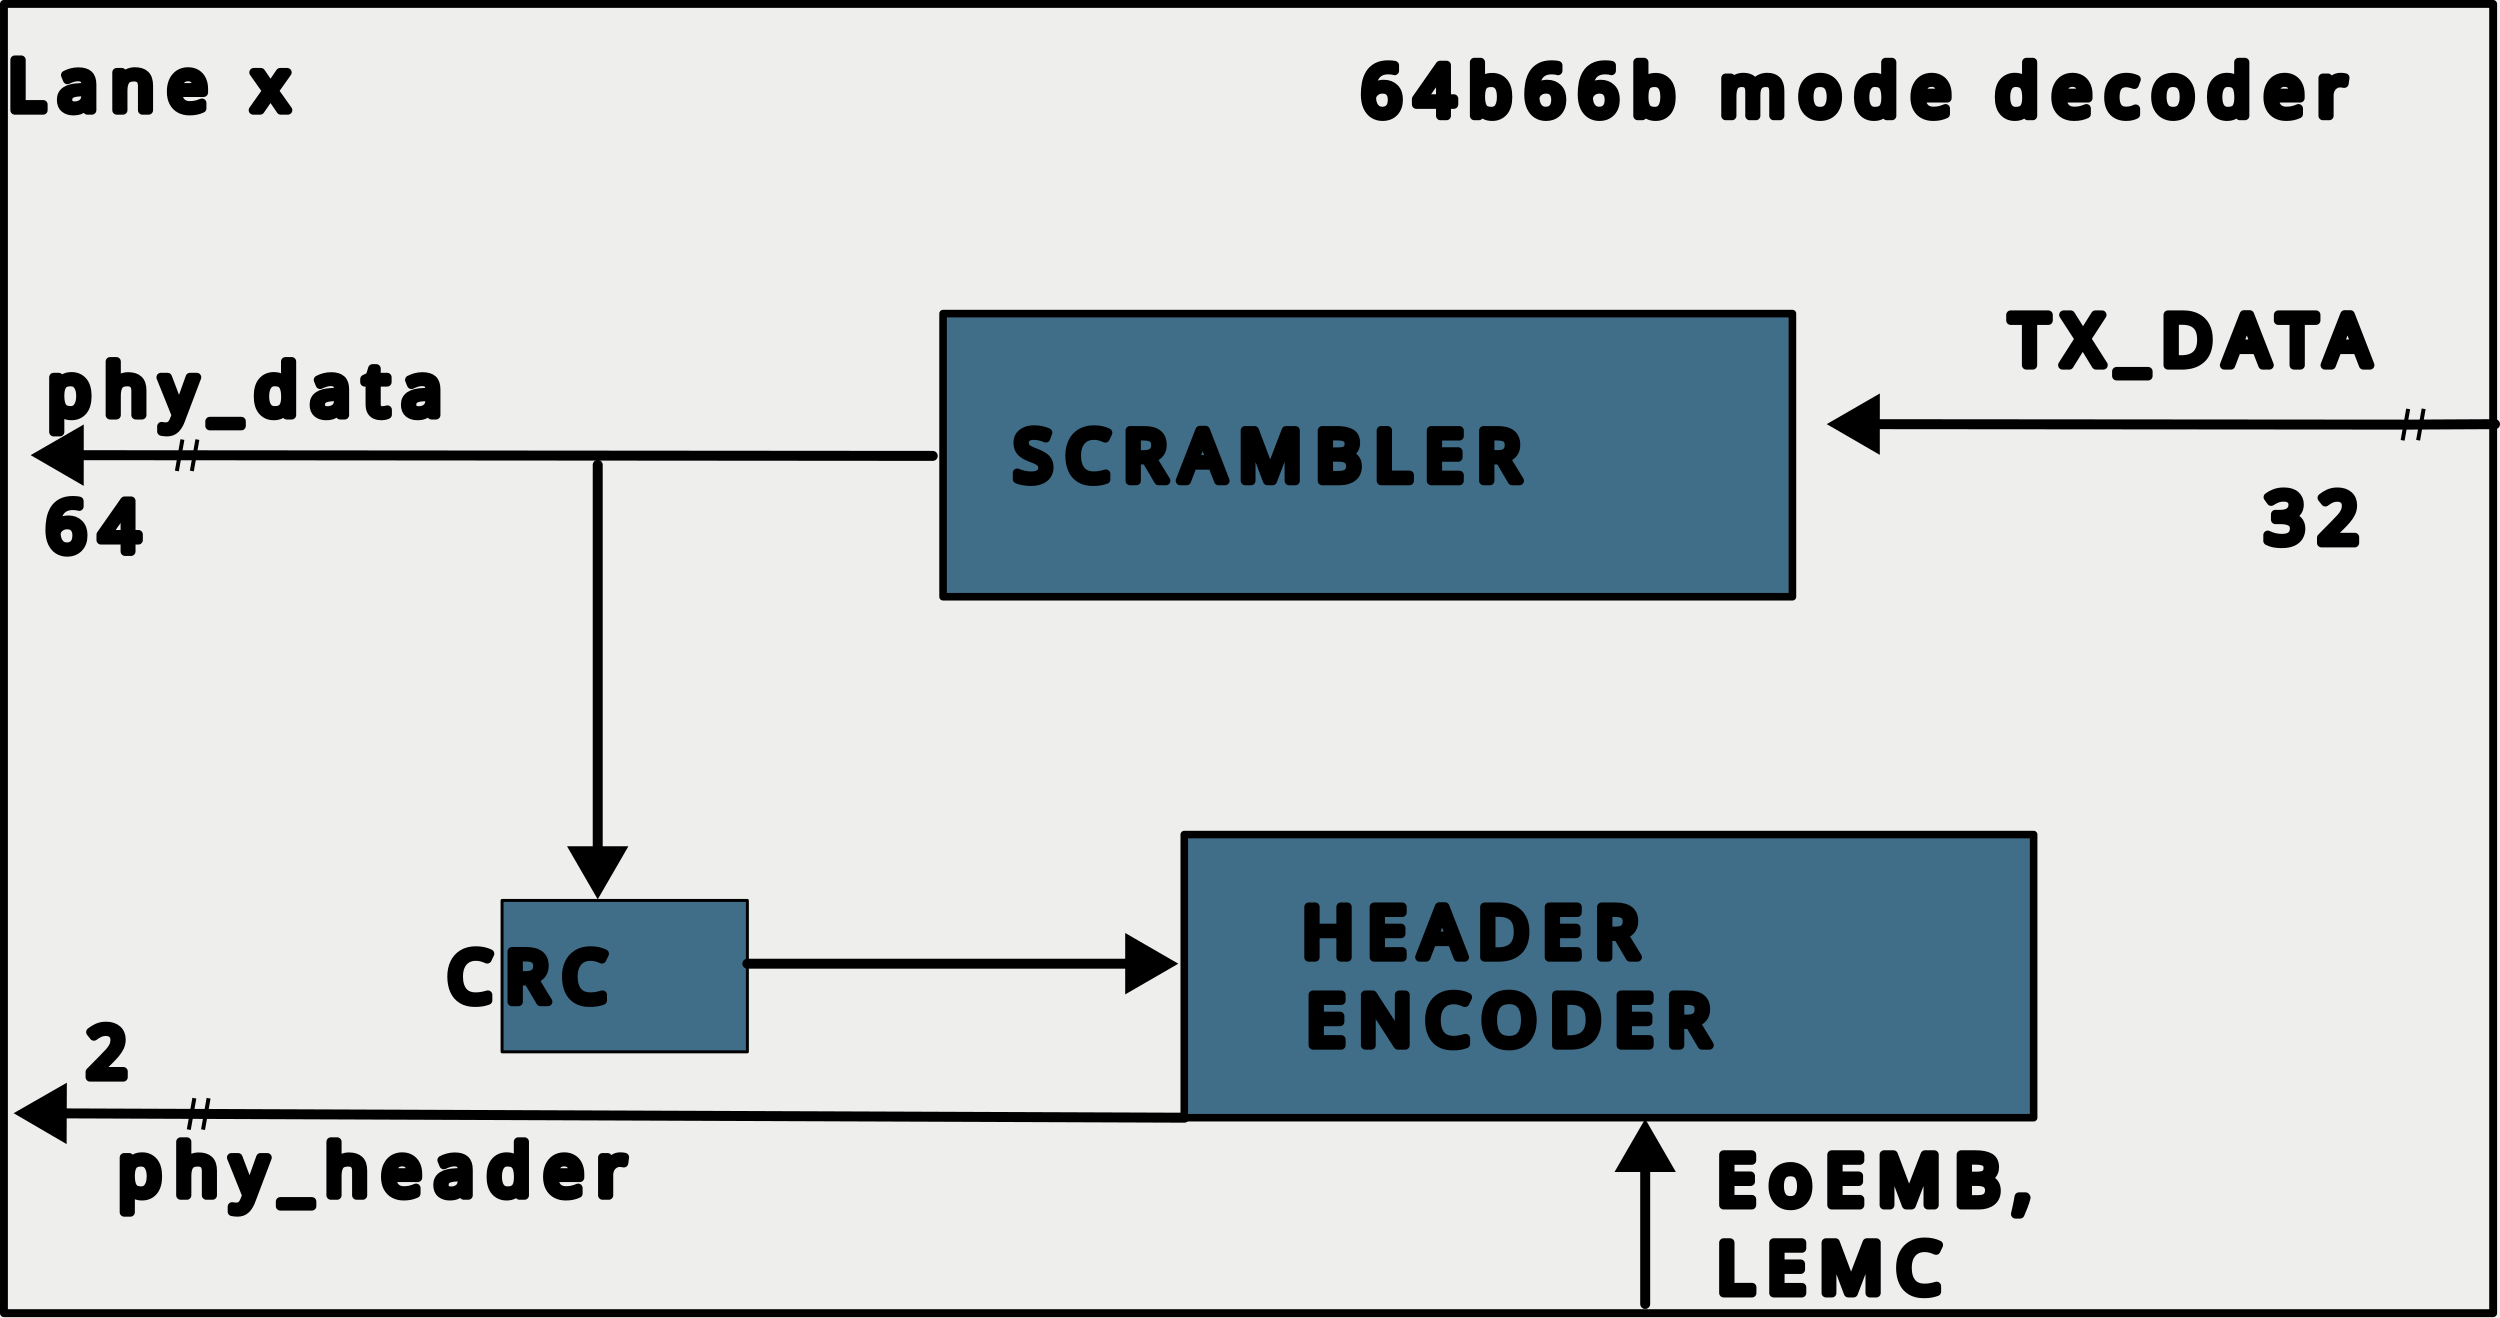
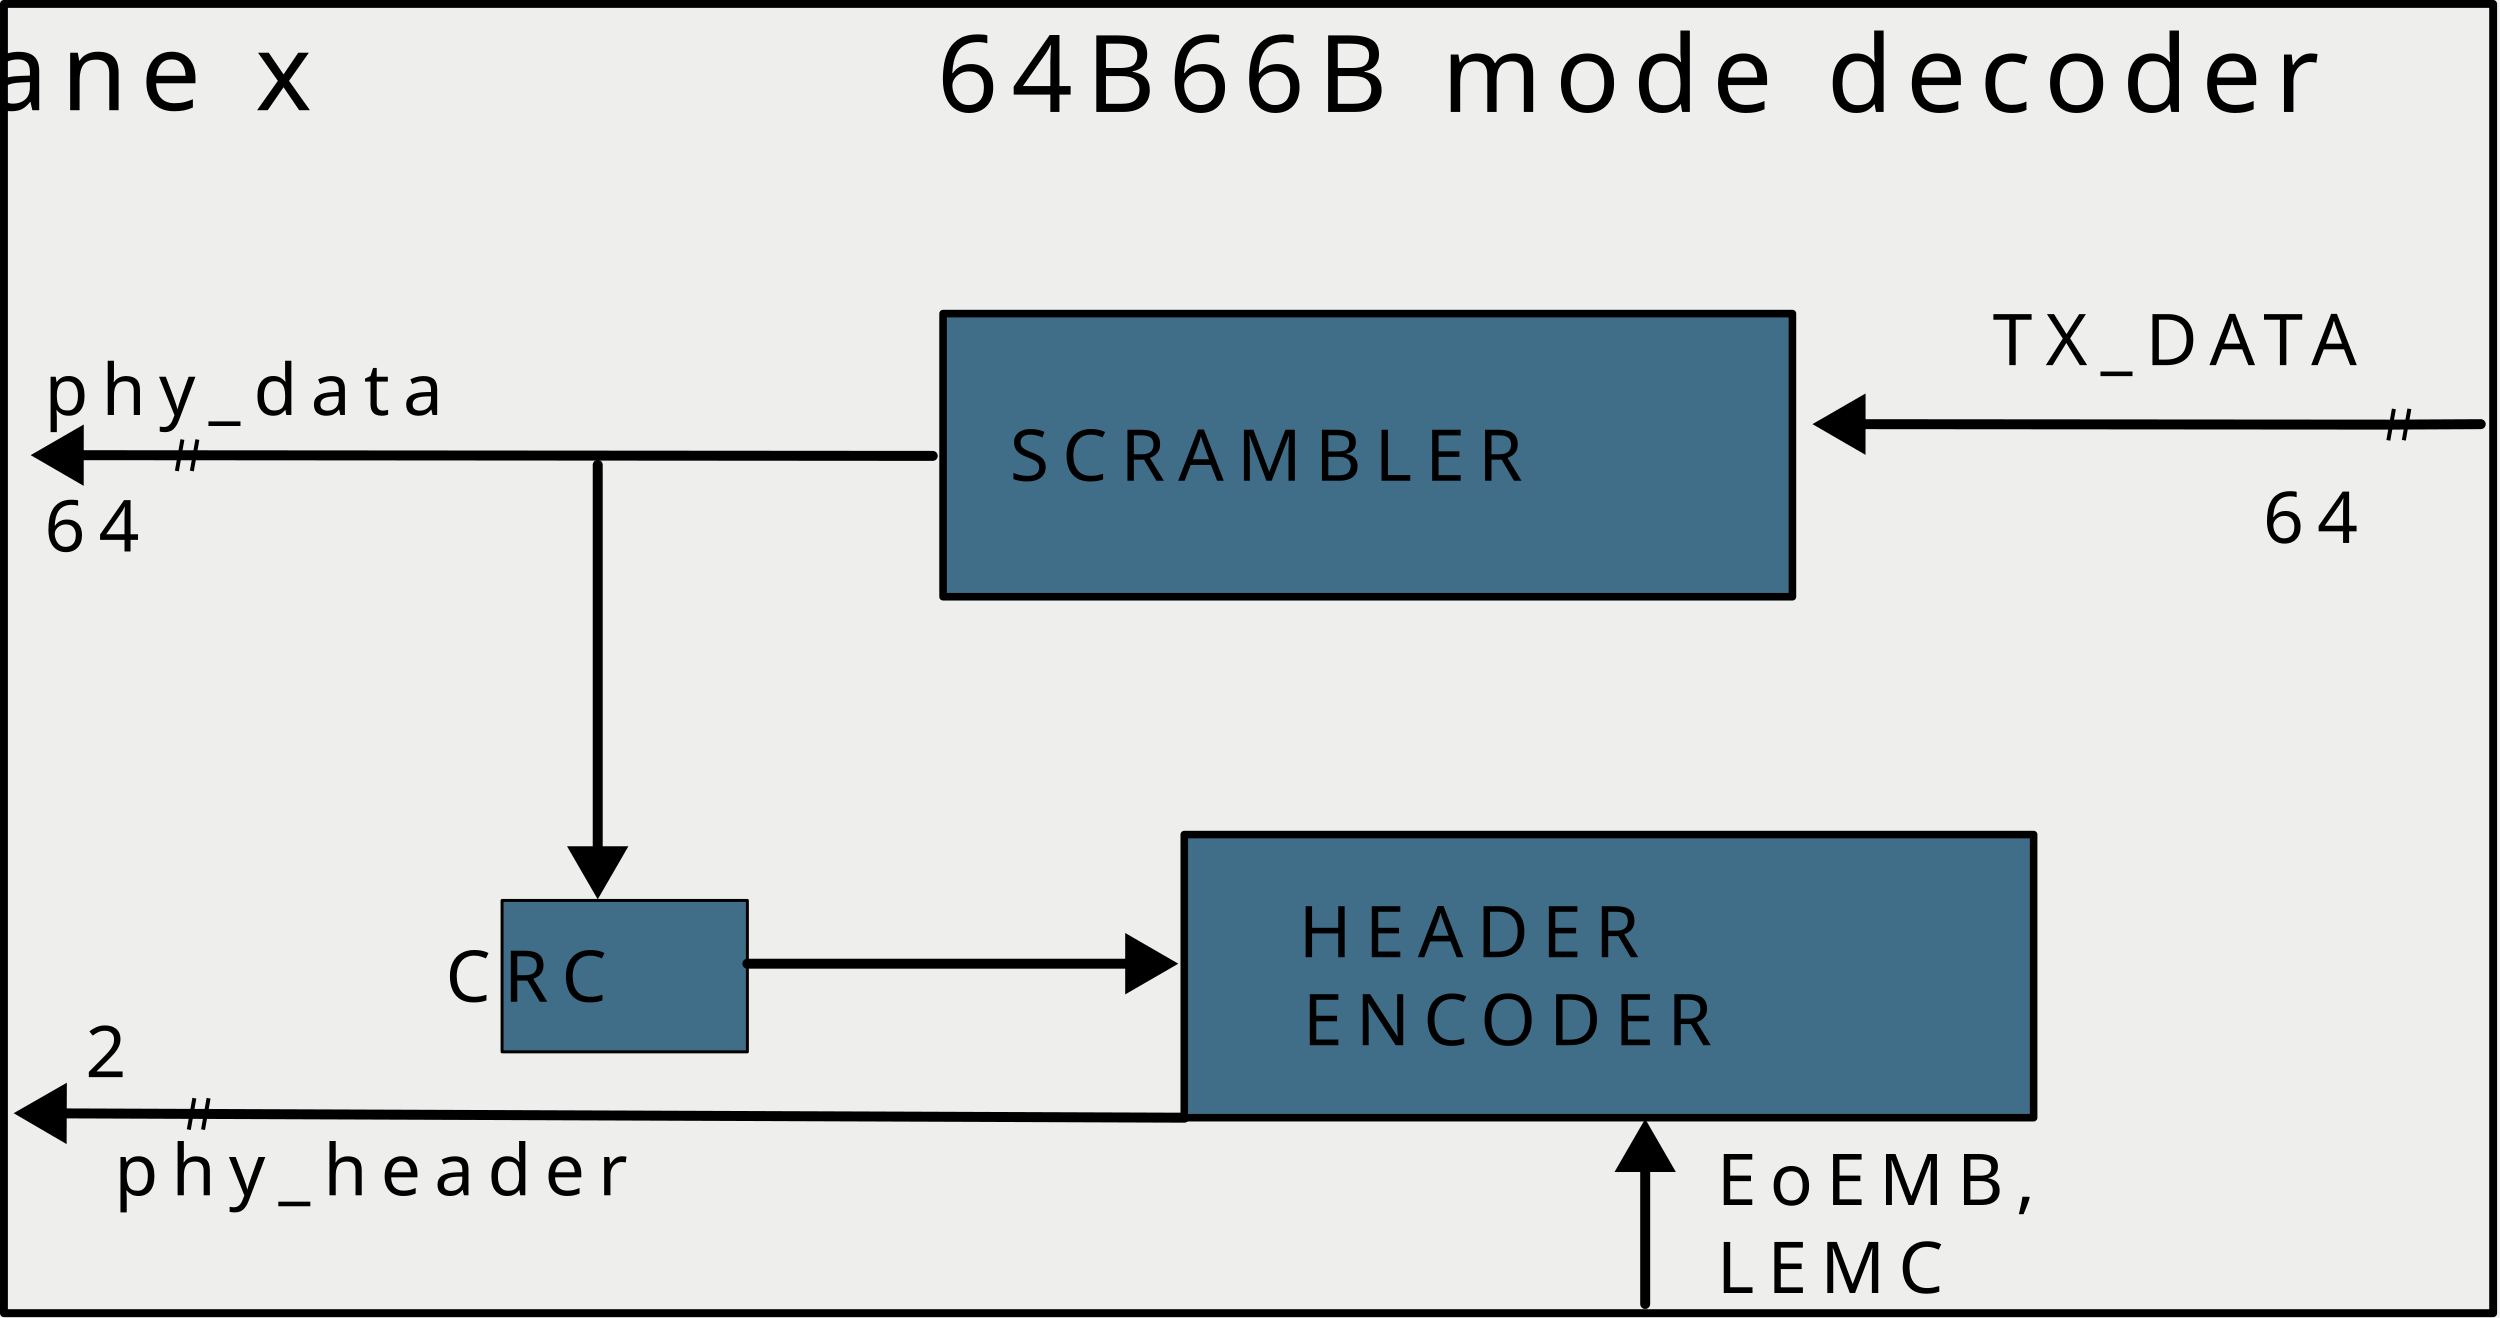
<svg xmlns="http://www.w3.org/2000/svg" width="185.208mm" height="97.576mm" viewBox="0 0 700 368.793" version="1.1" id="svg1">
  <defs id="defs1">
    <marker style="overflow:visible" id="Stop" refX="0" refY="0" orient="10" markerWidth="0.4" markerHeight="0.4" viewBox="0 0 1 1" preserveAspectRatio="xMidYMid">
      <path style="fill:none;stroke:context-stroke;stroke-width:1" d="M 0,4 V -4" id="path23" />
    </marker>
    <marker style="overflow:visible" id="Triangle" refX="0" refY="0" orient="auto-start-reverse" markerWidth="1" markerHeight="1" viewBox="0 0 1 1" preserveAspectRatio="xMidYMid">
      <path transform="scale(0.5)" style="fill:context-stroke;fill-rule:evenodd;stroke:context-stroke;stroke-width:1pt" d="M 5.77,0 -2.88,5 V -5 Z" id="path135" />
    </marker>
    <marker style="overflow:visible" id="Triangle-4" refX="0" refY="0" orient="auto-start-reverse" markerWidth="1" markerHeight="1" viewBox="0 0 1 1" preserveAspectRatio="xMidYMid">
      <path transform="scale(0.5)" style="fill:context-stroke;fill-rule:evenodd;stroke:context-stroke;stroke-width:1pt" d="M 5.77,0 -2.88,5 V -5 Z" id="path135-0" />
    </marker>
  </defs>
  <g id="layer1" transform="translate(56.37495,516.2903)">
    <rect style="fill:#eeeeec;fill-opacity:1;stroke:#000000;stroke-width:2.208;stroke-linejoin:round;stroke-dasharray:none" id="rect1" width="696.978" height="366.585" x="-55.271" y="-515.186" />
    <g id="g5">
-       <text xml:space="preserve" style="font-size:19.708px;font-family:sans-serif;-inkscape-font-specification:sans-serif;text-align:start;letter-spacing:3.695px;word-spacing:0px;text-anchor:start;fill:#000000;fill-opacity:1;stroke:#000000;stroke-width:2.514;stroke-linejoin:round" x="424.339" y="-178.89" id="text2-1-4-2-9-58-6-0-0">
-         <tspan x="424.339" y="-178.89" id="tspan3-9-1-6-9-8-74-8-4" style="font-size:19.708px;text-align:start;text-anchor:start;fill:#000000;stroke-width:2.514">EoEMB,</tspan>
-         <tspan x="424.339" y="-154.255" style="font-size:19.708px;text-align:start;text-anchor:start;fill:#000000;stroke-width:2.514" id="tspan2">LEMC</tspan>
+       <text xml:space="preserve" style="font-size:20px;font-family:sans-serif;-inkscape-font-specification:'sans-serif, ';text-align:start;letter-spacing:3.695px;word-spacing:0px;text-anchor:start;fill:#000000;fill-opacity:1;stroke:none;stroke-width:2.514;stroke-linejoin:round;font-weight:normal;font-style:normal;font-stretch:normal;font-variant:normal;font-variant-ligatures:normal;font-variant-caps:normal;font-variant-numeric:normal;font-variant-east-asian:normal" x="424.339" y="-178.89" id="text2-1-4-2-9-58-6-0-0">
+         <tspan x="424.339" y="-178.89" id="tspan3-9-1-6-9-8-74-8-4" style="font-size:20px;text-align:start;text-anchor:start;fill:#000000;stroke-width:2.514;stroke:none;-inkscape-font-specification:'sans-serif, ';font-family:sans-serif;font-weight:normal;font-style:normal;font-stretch:normal;font-variant:normal;font-variant-ligatures:normal;font-variant-caps:normal;font-variant-numeric:normal;font-variant-east-asian:normal">EoEMB,</tspan>
+         <tspan x="424.339" y="-154.255" style="font-size:20px;text-align:start;text-anchor:start;fill:#000000;stroke-width:2.514;stroke:none;-inkscape-font-specification:'sans-serif, ';font-family:sans-serif;font-weight:normal;font-style:normal;font-stretch:normal;font-variant:normal;font-variant-ligatures:normal;font-variant-caps:normal;font-variant-numeric:normal;font-variant-east-asian:normal" id="tspan2">LEMC</tspan>
      </text>
-       <text xml:space="preserve" style="font-size:19.708px;font-family:sans-serif;-inkscape-font-specification:sans-serif;text-align:center;letter-spacing:3.695px;word-spacing:0px;text-anchor:middle;fill:#000000;fill-opacity:1;stroke:#000000;stroke-width:2.514;stroke-linejoin:round" x="489.849" y="-483.883" id="text2-1-4-2-9-58-6-0-0-7">
-         <tspan x="491.697" y="-483.883" id="tspan3-9-1-6-9-8-74-8-4-9" style="font-size:19.708px;fill:#000000;stroke-width:2.514">64b66b mode decoder</tspan>
+       <text xml:space="preserve" style="font-style:normal;font-variant:normal;font-weight:normal;font-stretch:normal;font-size:20px;font-family:sans-serif;-inkscape-font-specification:'sans-serif, ';font-variant-ligatures:normal;font-variant-caps:normal;font-variant-numeric:normal;font-variant-east-asian:normal;text-align:center;letter-spacing:3.695px;word-spacing:0px;text-anchor:middle;fill:#000000;fill-opacity:1;stroke:none;stroke-width:2.514;stroke-linejoin:round" x="426.918" y="-484.948" id="text2-1-4-2-9-58-6-0-0-7">
+         <tspan x="428.766" y="-484.948" id="tspan3-9-1-6-9-8-74-8-4-9" style="font-style:normal;font-variant:normal;font-weight:normal;font-stretch:normal;font-size:30px;font-family:Sans;-inkscape-font-specification:'Sans, Normal';font-variant-ligatures:normal;font-variant-caps:normal;font-variant-numeric:normal;font-variant-east-asian:normal;fill:#000000;stroke:none;stroke-width:2.514">64B66B mode decoder</tspan>
      </text>
      <rect style="fill:#406e89;fill-opacity:1;stroke:#000000;stroke-width:2.119;stroke-linejoin:round" id="rect2-2-7" width="237.822" height="79.276" x="207.684" y="-428.48" />
-       <text xml:space="preserve" style="font-size:19.708px;font-family:sans-serif;-inkscape-font-specification:sans-serif;text-align:center;letter-spacing:3.695px;word-spacing:0px;text-anchor:middle;fill:#000000;fill-opacity:1;stroke:#000000;stroke-width:2.514;stroke-linejoin:round" x="325.595" y="-381.677" id="text2-1-9">
-         <tspan x="327.442" y="-381.677" id="tspan3-9-0" style="font-size:19.708px;fill:#000000;stroke-width:2.514">SCRAMBLER</tspan>
+       <text xml:space="preserve" style="font-size:20px;font-family:sans-serif;-inkscape-font-specification:'sans-serif, ';text-align:center;letter-spacing:3.695px;word-spacing:0px;text-anchor:middle;fill:#000000;fill-opacity:1;stroke:none;stroke-width:2.514;stroke-linejoin:round;font-weight:normal;font-style:normal;font-stretch:normal;font-variant:normal;font-variant-ligatures:normal;font-variant-caps:normal;font-variant-numeric:normal;font-variant-east-asian:normal" x="325.595" y="-381.677" id="text2-1-9">
+         <tspan x="327.442" y="-381.677" id="tspan3-9-0" style="font-size:20px;fill:#000000;stroke-width:2.514;stroke:none;-inkscape-font-specification:'sans-serif, ';font-family:sans-serif;font-weight:normal;font-style:normal;font-stretch:normal;font-variant:normal;font-variant-ligatures:normal;font-variant-caps:normal;font-variant-numeric:normal;font-variant-east-asian:normal">SCRAMBLER</tspan>
      </text>
      <rect style="fill:#406e89;fill-opacity:1;stroke:#000000;stroke-width:2.119;stroke-linejoin:round" id="rect2-2-7-0" width="237.822" height="79.276" x="275.221" y="-282.609" />
      <rect style="fill:#406e89;fill-opacity:1;stroke:#000000;stroke-width:0.833;stroke-linejoin:round" id="rect2-2-7-0-5" width="68.686" height="42.386" x="84.204" y="-264.164" />
-       <text xml:space="preserve" style="font-size:19.708px;font-family:sans-serif;-inkscape-font-specification:sans-serif;text-align:center;letter-spacing:3.695px;word-spacing:0px;text-anchor:middle;fill:#000000;fill-opacity:1;stroke:#000000;stroke-width:2.514;stroke-linejoin:round" x="393.132" y="-248.273" id="text2-1-9-01">
-         <tspan x="393.132" y="-248.273" id="tspan3-9-0-0" style="font-size:19.708px;fill:#000000;stroke-width:2.514">HEADER</tspan>
-         <tspan x="394.979" y="-223.638" style="font-size:19.708px;fill:#000000;stroke-width:2.514" id="tspan1">ENCODER</tspan>
+       <text xml:space="preserve" style="font-size:20px;font-family:sans-serif;-inkscape-font-specification:'sans-serif, ';text-align:center;letter-spacing:3.695px;word-spacing:0px;text-anchor:middle;fill:#000000;fill-opacity:1;stroke:none;stroke-width:2.514;stroke-linejoin:round;font-weight:normal;font-style:normal;font-stretch:normal;font-variant:normal;font-variant-ligatures:normal;font-variant-caps:normal;font-variant-numeric:normal;font-variant-east-asian:normal" x="393.132" y="-248.273" id="text2-1-9-01">
+         <tspan x="393.132" y="-248.273" id="tspan3-9-0-0" style="font-size:20px;fill:#000000;stroke-width:2.514;stroke:none;-inkscape-font-specification:'sans-serif, ';font-family:sans-serif;font-weight:normal;font-style:normal;font-stretch:normal;font-variant:normal;font-variant-ligatures:normal;font-variant-caps:normal;font-variant-numeric:normal;font-variant-east-asian:normal">HEADER</tspan>
+         <tspan x="394.979" y="-223.638" style="font-size:20px;fill:#000000;stroke-width:2.514;stroke:none;-inkscape-font-specification:'sans-serif, ';font-family:sans-serif;font-weight:normal;font-style:normal;font-stretch:normal;font-variant:normal;font-variant-ligatures:normal;font-variant-caps:normal;font-variant-numeric:normal;font-variant-east-asian:normal" id="tspan1">ENCODER</tspan>
      </text>
-       <text xml:space="preserve" style="font-size:19.708px;font-family:sans-serif;-inkscape-font-specification:sans-serif;text-align:center;letter-spacing:3.695px;word-spacing:0px;text-anchor:middle;fill:#000000;fill-opacity:1;stroke:#000000;stroke-width:2.514;stroke-linejoin:round" x="118.379" y="-235.807" id="text2-1-9-01-3">
-         <tspan x="120.226" y="-235.807" style="font-size:19.708px;fill:#000000;stroke-width:2.514" id="tspan1-5">CRC</tspan>
+       <text xml:space="preserve" style="font-size:20px;font-family:sans-serif;-inkscape-font-specification:'sans-serif, ';text-align:center;letter-spacing:3.695px;word-spacing:0px;text-anchor:middle;fill:#000000;fill-opacity:1;stroke:none;stroke-width:2.514;stroke-linejoin:round;font-weight:normal;font-style:normal;font-stretch:normal;font-variant:normal;font-variant-ligatures:normal;font-variant-caps:normal;font-variant-numeric:normal;font-variant-east-asian:normal" x="118.379" y="-235.807" id="text2-1-9-01-3">
+         <tspan x="120.226" y="-235.807" style="font-size:20px;fill:#000000;stroke-width:2.514;stroke:none;-inkscape-font-specification:'sans-serif, ';font-family:sans-serif;font-weight:normal;font-style:normal;font-stretch:normal;font-variant:normal;font-variant-ligatures:normal;font-variant-caps:normal;font-variant-numeric:normal;font-variant-east-asian:normal" id="tspan1-5">CRC</tspan>
      </text>
      <path style="fill:none;stroke:#000000;stroke-width:2.793;stroke-linecap:round;stroke-linejoin:round;stroke-dasharray:none;marker-mid:url(#Stop);marker-end:url(#Triangle)" d="m 204.792,-388.641 -206.676,-0.171 -4.19,-0.004 -31.808,-0.026" id="path15" />
-       <path style="fill:none;stroke:#000000;stroke-width:2.793;stroke-linecap:round;stroke-linejoin:round;stroke-dasharray:none;marker-mid:url(#Stop);marker-end:url(#Triangle)" d="m 642.228,-397.527 -20.755,0.109 -4.334,0.023 -152.116,-0.132" id="path22" />
-       <text xml:space="preserve" style="font-size:19.708px;font-family:sans-serif;-inkscape-font-specification:sans-serif;text-align:center;letter-spacing:3.695px;word-spacing:0px;text-anchor:middle;fill:#000000;fill-opacity:1;stroke:#000000;stroke-width:2.514;stroke-linejoin:round" x="12.398" y="-485.439" id="text2-1-4-2-9">
-         <tspan x="14.246" y="-485.439" id="tspan3-9-1-6-9" style="font-size:19.708px;fill:#000000;stroke-width:2.514">Lane x</tspan>
+       <path style="fill:none;stroke:#000000;stroke-width:2.793;stroke-linecap:round;stroke-linejoin:round;stroke-dasharray:none;marker-mid:url(#Stop);marker-end:url(#Triangle)" d="m 638.228,-397.527 -20.755,0.109 -4.334,0.023 -152.116,-0.132" id="path22" />
+       <text xml:space="preserve" style="font-size:30px;font-family:sans-serif;-inkscape-font-specification:'sans-serif, Normal';text-align:center;letter-spacing:3.695px;word-spacing:0px;text-anchor:middle;fill:#000000;fill-opacity:1;stroke:none;stroke-width:2.514;stroke-linejoin:round;font-weight:normal;font-style:normal;font-stretch:normal;font-variant:normal;font-variant-ligatures:normal;font-variant-caps:normal;font-variant-numeric:normal;font-variant-east-asian:normal" x="12.398" y="-485.439" id="text2-1-4-2-9">
+         <tspan x="14.246" y="-485.439" id="tspan3-9-1-6-9" style="font-size:30px;fill:#000000;stroke-width:2.514;stroke:none;-inkscape-font-specification:'sans-serif, Normal';font-family:sans-serif;font-weight:normal;font-style:normal;font-stretch:normal;font-variant:normal;font-variant-ligatures:normal;font-variant-caps:normal;font-variant-numeric:normal;font-variant-east-asian:normal">Lane x</tspan>
      </text>
-       <text xml:space="preserve" style="font-size:19.708px;font-family:sans-serif;-inkscape-font-specification:sans-serif;text-align:center;letter-spacing:3.695px;word-spacing:0px;text-anchor:middle;fill:#000000;fill-opacity:1;stroke:#000000;stroke-width:2.514;stroke-linejoin:round" x="583.994" y="-414.052" id="text2-1-4-2-9-58-6">
-         <tspan x="585.841" y="-414.052" id="tspan3-9-1-6-9-8-74" style="font-size:19.708px;fill:#000000;stroke-width:2.514">TX_DATA</tspan>
+       <text xml:space="preserve" style="font-style:normal;font-variant:normal;font-weight:normal;font-stretch:normal;font-size:20px;font-family:sans-serif;-inkscape-font-specification:'sans-serif, ';font-variant-ligatures:normal;font-variant-caps:normal;font-variant-numeric:normal;font-variant-east-asian:normal;text-align:center;letter-spacing:3.695px;word-spacing:0px;text-anchor:middle;fill:#000000;fill-opacity:1;stroke:none;stroke-width:2.514;stroke-linejoin:round" x="579.994" y="-414.052" id="text2-1-4-2-9-58-6">
+         <tspan x="581.841" y="-414.052" id="tspan3-9-1-6-9-8-74" style="font-style:normal;font-variant:normal;font-weight:normal;font-stretch:normal;font-size:20px;font-family:sans-serif;-inkscape-font-specification:'sans-serif, ';font-variant-ligatures:normal;font-variant-caps:normal;font-variant-numeric:normal;font-variant-east-asian:normal;fill:#000000;stroke:none;stroke-width:2.514">TX_DATA</tspan>
      </text>
-       <text xml:space="preserve" style="font-size:19.708px;font-family:sans-serif;-inkscape-font-specification:sans-serif;text-align:center;letter-spacing:3.695px;word-spacing:0px;text-anchor:middle;fill:#000000;fill-opacity:1;stroke:#000000;stroke-width:2.514;stroke-linejoin:round" x="39.307" y="-400.085" id="text2-1-4-2-9-58-6-0">
-         <tspan x="41.154" y="-400.085" id="tspan3-9-1-6-9-8-74-8" style="font-size:19.708px;fill:#000000;stroke-width:2.514">phy_data</tspan>
+       <text xml:space="preserve" style="font-size:20px;font-family:sans-serif;-inkscape-font-specification:'sans-serif, ';text-align:center;letter-spacing:3.695px;word-spacing:0px;text-anchor:middle;fill:#000000;fill-opacity:1;stroke:none;stroke-width:2.514;stroke-linejoin:round;font-weight:normal;font-style:normal;font-stretch:normal;font-variant:normal;font-variant-ligatures:normal;font-variant-caps:normal;font-variant-numeric:normal;font-variant-east-asian:normal" x="39.307" y="-400.085" id="text2-1-4-2-9-58-6-0">
+         <tspan x="41.154" y="-400.085" id="tspan3-9-1-6-9-8-74-8" style="font-size:20px;fill:#000000;stroke-width:2.514;stroke:none;-inkscape-font-specification:'sans-serif, ';font-family:sans-serif;font-weight:normal;font-style:normal;font-stretch:normal;font-variant:normal;font-variant-ligatures:normal;font-variant-caps:normal;font-variant-numeric:normal;font-variant-east-asian:normal">phy_data</tspan>
      </text>
-       <text xml:space="preserve" style="font-size:19.708px;font-family:sans-serif;-inkscape-font-specification:sans-serif;text-align:center;letter-spacing:3.695px;word-spacing:0px;text-anchor:middle;fill:#000000;fill-opacity:1;stroke:#000000;stroke-width:2.514;stroke-linejoin:round" x="74.939" y="-181.611" id="text2-1-4-2-9-58-6-0-9">
-         <tspan x="76.787" y="-181.611" id="tspan3-9-1-6-9-8-74-8-7" style="font-size:19.708px;fill:#000000;stroke-width:2.514">phy_header</tspan>
+       <text xml:space="preserve" style="font-size:20px;font-family:sans-serif;-inkscape-font-specification:'sans-serif, ';text-align:center;letter-spacing:3.695px;word-spacing:0px;text-anchor:middle;fill:#000000;fill-opacity:1;stroke:none;stroke-width:2.514;stroke-linejoin:round;font-weight:normal;font-style:normal;font-stretch:normal;font-variant:normal;font-variant-ligatures:normal;font-variant-caps:normal;font-variant-numeric:normal;font-variant-east-asian:normal" x="74.939" y="-181.611" id="text2-1-4-2-9-58-6-0-9">
+         <tspan x="76.787" y="-181.611" id="tspan3-9-1-6-9-8-74-8-7" style="font-size:20px;fill:#000000;stroke-width:2.514;stroke:none;-inkscape-font-specification:'sans-serif, ';font-family:sans-serif;font-weight:normal;font-style:normal;font-stretch:normal;font-variant:normal;font-variant-ligatures:normal;font-variant-caps:normal;font-variant-numeric:normal;font-variant-east-asian:normal">phy_header</tspan>
      </text>
-       <text xml:space="preserve" style="font-size:19.708px;font-family:sans-serif;-inkscape-font-specification:sans-serif;text-align:center;letter-spacing:3.695px;word-spacing:0px;text-anchor:middle;fill:#000000;fill-opacity:1;stroke:#000000;stroke-width:2.514;stroke-linejoin:round" x="618.012" y="-364.276" id="text2-1-4-2-9-58-1">
-         <tspan x="619.86" y="-364.276" id="tspan3-9-1-6-9-8-7" style="font-size:19.708px;fill:#000000;stroke-width:2.514">32</tspan>
+       <text xml:space="preserve" style="font-style:normal;font-variant:normal;font-weight:normal;font-stretch:normal;font-size:20px;font-family:sans-serif;-inkscape-font-specification:'sans-serif, ';font-variant-ligatures:normal;font-variant-caps:normal;font-variant-numeric:normal;font-variant-east-asian:normal;text-align:center;letter-spacing:3.695px;word-spacing:0px;text-anchor:middle;fill:#000000;fill-opacity:1;stroke:none;stroke-width:2.514;stroke-linejoin:round" x="618.012" y="-364.276" id="text2-1-4-2-9-58-1">
+         <tspan x="619.86" y="-364.276" id="tspan3-9-1-6-9-8-7" style="font-style:normal;font-variant:normal;font-weight:normal;font-stretch:normal;font-size:20px;font-family:sans-serif;-inkscape-font-specification:'sans-serif, ';font-variant-ligatures:normal;font-variant-caps:normal;font-variant-numeric:normal;font-variant-east-asian:normal;fill:#000000;stroke:none;stroke-width:2.514">64</tspan>
      </text>
-       <text xml:space="preserve" style="font-size:19.708px;font-family:sans-serif;-inkscape-font-specification:sans-serif;text-align:center;letter-spacing:3.695px;word-spacing:0px;text-anchor:middle;fill:#000000;fill-opacity:1;stroke:#000000;stroke-width:2.514;stroke-linejoin:round" x="-3.189" y="-361.884" id="text2-1-4-2-9-58-1-6">
-         <tspan x="-1.341" y="-361.884" id="tspan3-9-1-6-9-8-7-7" style="font-size:19.708px;fill:#000000;stroke-width:2.514">64</tspan>
+       <text xml:space="preserve" style="font-size:20px;font-family:sans-serif;-inkscape-font-specification:'sans-serif, ';text-align:center;letter-spacing:3.695px;word-spacing:0px;text-anchor:middle;fill:#000000;fill-opacity:1;stroke:none;stroke-width:2.514;stroke-linejoin:round;font-weight:normal;font-style:normal;font-stretch:normal;font-variant:normal;font-variant-ligatures:normal;font-variant-caps:normal;font-variant-numeric:normal;font-variant-east-asian:normal" x="-3.189" y="-361.884" id="text2-1-4-2-9-58-1-6">
+         <tspan x="-1.341" y="-361.884" id="tspan3-9-1-6-9-8-7-7" style="font-size:20px;fill:#000000;stroke-width:2.514;stroke:none;-inkscape-font-specification:'sans-serif, ';font-family:sans-serif;font-weight:normal;font-style:normal;font-stretch:normal;font-variant:normal;font-variant-ligatures:normal;font-variant-caps:normal;font-variant-numeric:normal;font-variant-east-asian:normal">64</tspan>
      </text>
-       <text xml:space="preserve" style="font-size:19.708px;font-family:sans-serif;-inkscape-font-specification:sans-serif;text-align:center;letter-spacing:3.695px;word-spacing:0px;text-anchor:middle;fill:#000000;fill-opacity:1;stroke:#000000;stroke-width:2.514;stroke-linejoin:round" x="0.701" y="-214.69" id="text2-1-4-2-9-58-1-6-7">
-         <tspan x="2.548" y="-214.69" id="tspan3-9-1-6-9-8-7-7-8" style="font-size:19.708px;fill:#000000;stroke-width:2.514">2</tspan>
+       <text xml:space="preserve" style="font-size:20px;font-family:sans-serif;-inkscape-font-specification:'sans-serif, ';text-align:center;letter-spacing:3.695px;word-spacing:0px;text-anchor:middle;fill:#000000;fill-opacity:1;stroke:none;stroke-width:2.514;stroke-linejoin:round;font-weight:normal;font-style:normal;font-stretch:normal;font-variant:normal;font-variant-ligatures:normal;font-variant-caps:normal;font-variant-numeric:normal;font-variant-east-asian:normal" x="0.701" y="-214.69" id="text2-1-4-2-9-58-1-6-7">
+         <tspan x="2.548" y="-214.69" id="tspan3-9-1-6-9-8-7-7-8" style="font-size:20px;fill:#000000;stroke-width:2.514;stroke:none;-inkscape-font-specification:'sans-serif, ';font-family:sans-serif;font-weight:normal;font-style:normal;font-stretch:normal;font-variant:normal;font-variant-ligatures:normal;font-variant-caps:normal;font-variant-numeric:normal;font-variant-east-asian:normal">2</tspan>
      </text>
      <path style="fill:none;stroke:#000000;stroke-width:2.793;stroke-linecap:round;stroke-linejoin:round;stroke-dasharray:none;marker-end:url(#Triangle-4)" d="m 404.279,-151.179 v -41.899" id="path25" />
      <path style="fill:#ffffff;stroke:#000000;stroke-width:2.793;stroke-linecap:round;stroke-linejoin:round;marker-end:url(#Triangle)" d="m 110.986,-386.119 2e-5,111.731" id="path3" />
      <path style="fill:#ffffff;stroke:#000000;stroke-width:2.793;stroke-linecap:round;stroke-linejoin:round;marker-end:url(#Triangle)" d="m 152.885,-246.456 110.746,1e-5" id="path4" />
      <path style="fill:#ffffff;stroke:#000000;stroke-width:2.793;stroke-linecap:round;stroke-linejoin:round;marker-mid:url(#Stop);marker-end:url(#Triangle-4)" d="m 275.221,-203.333 -273.972,-1.054 -3.985,-0.015 -39.908,-0.154" id="path5" />
    </g>
  </g>
</svg>
